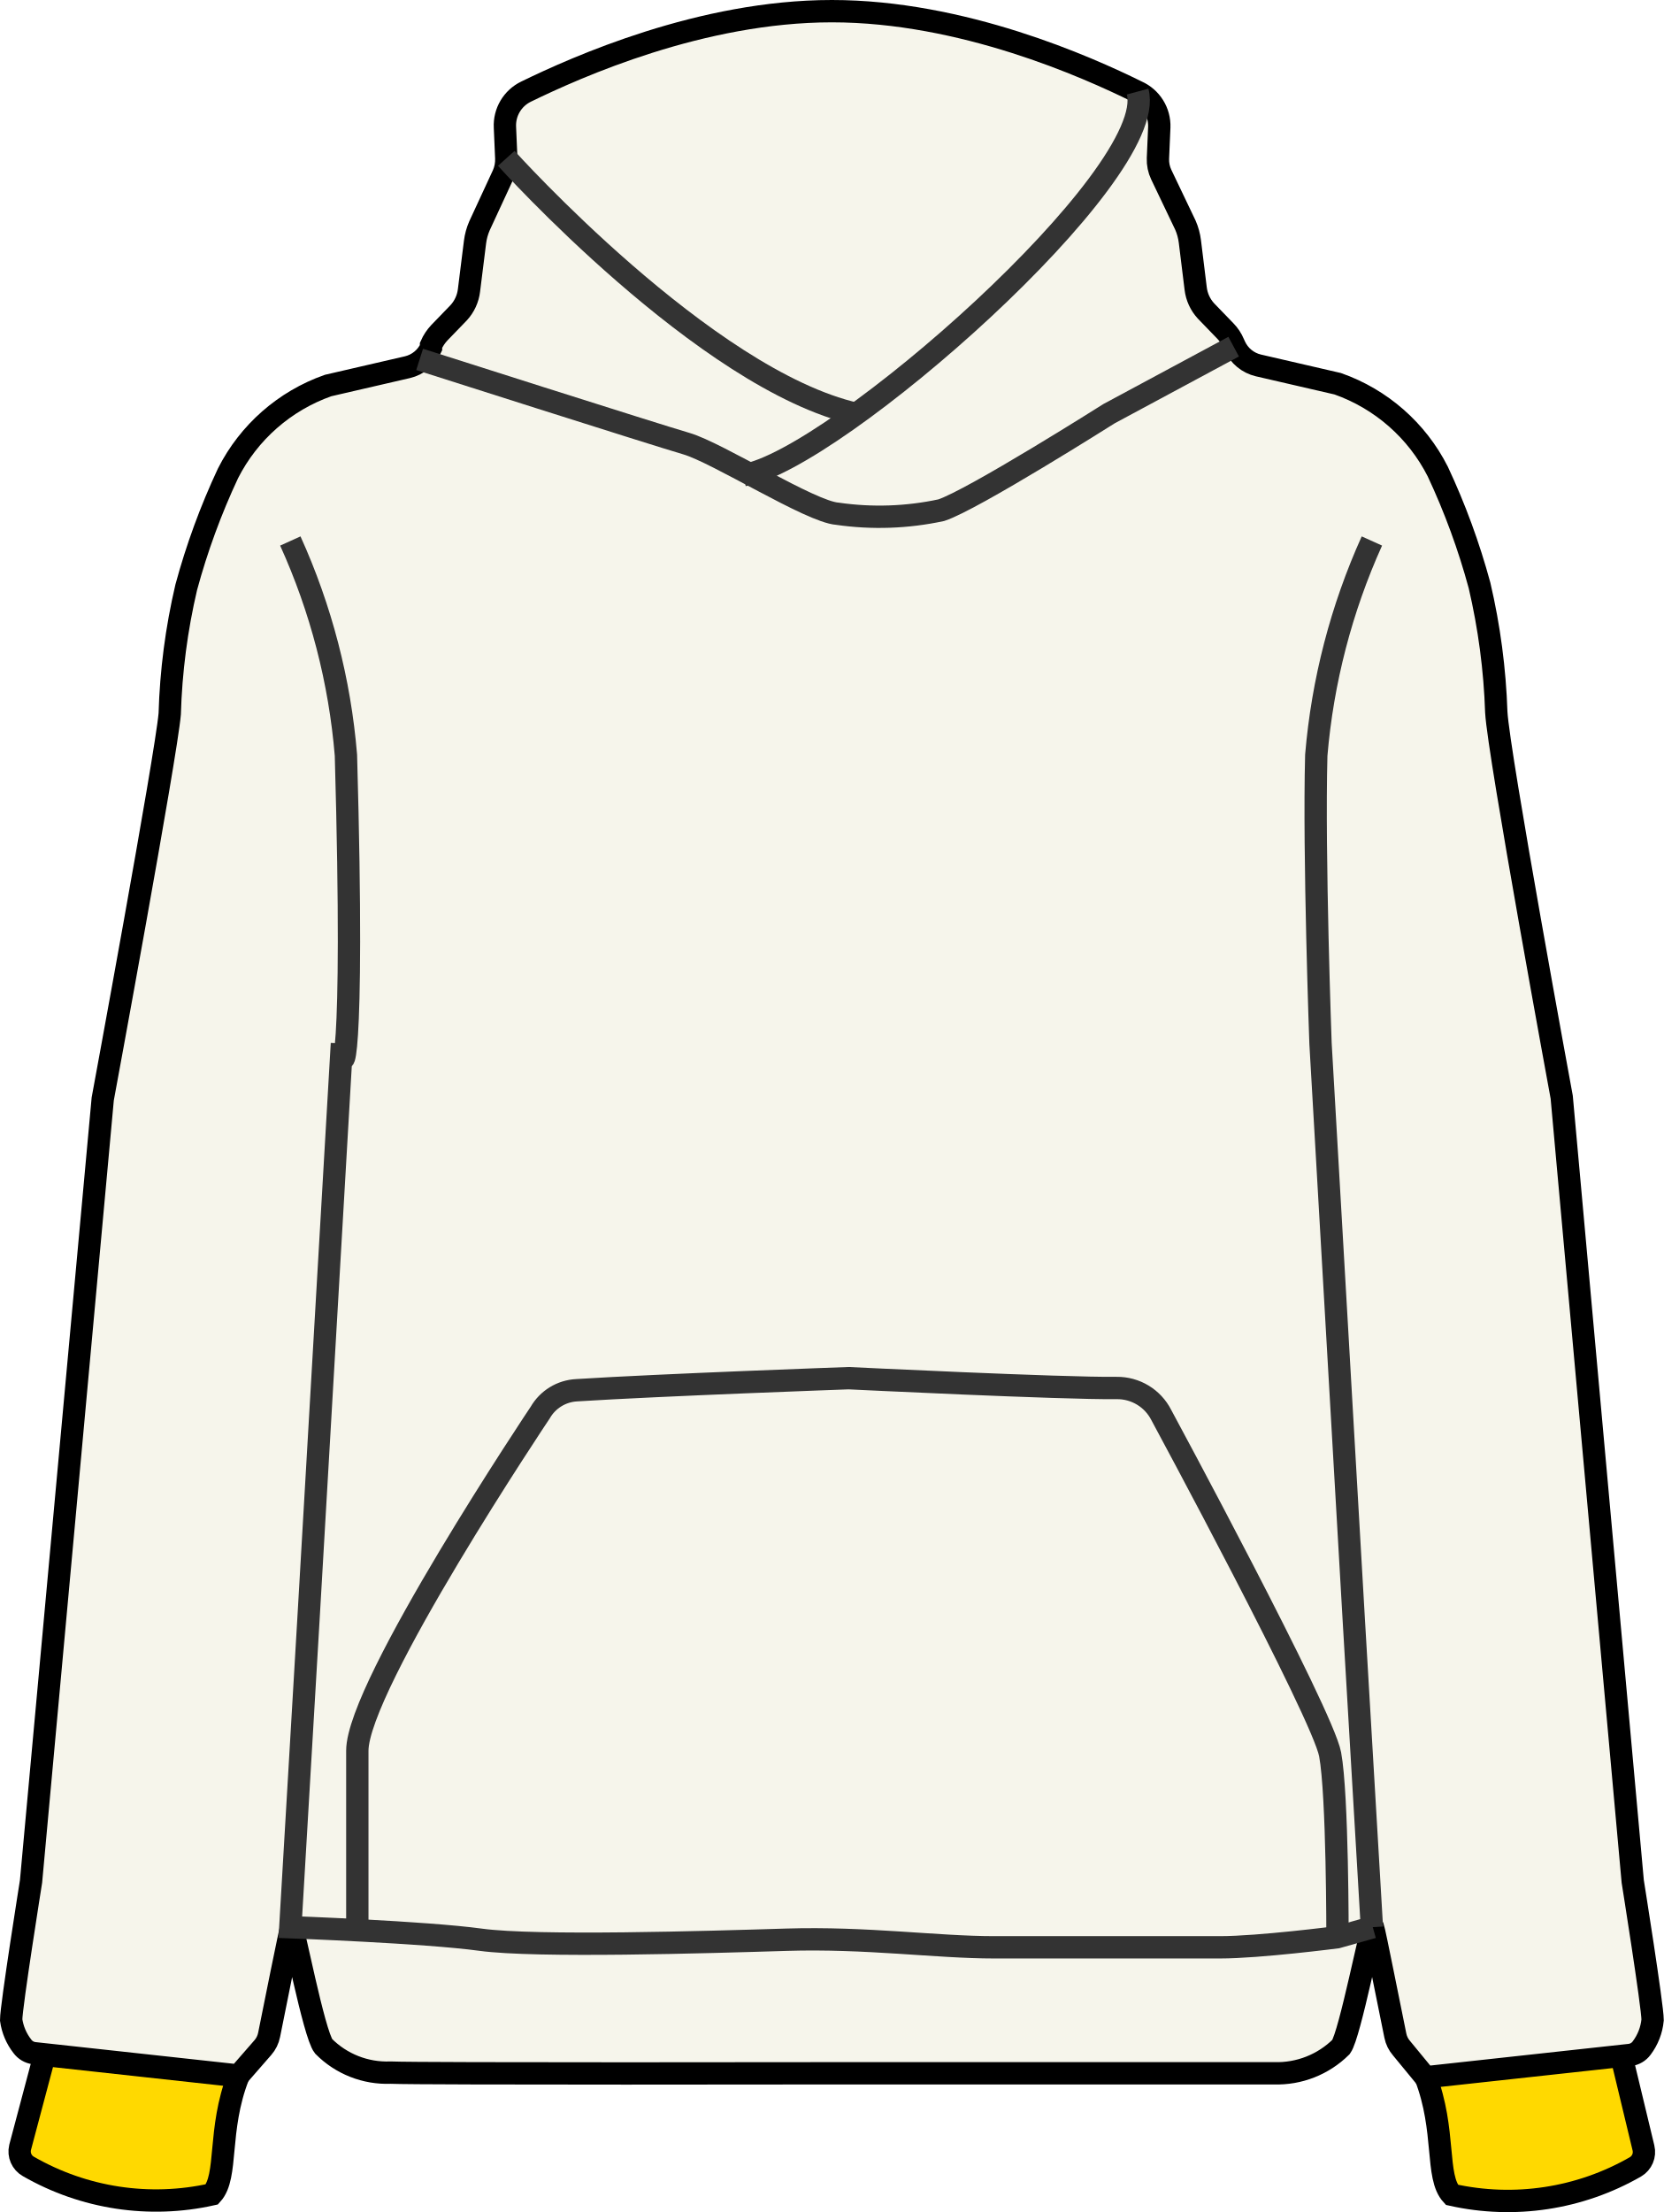
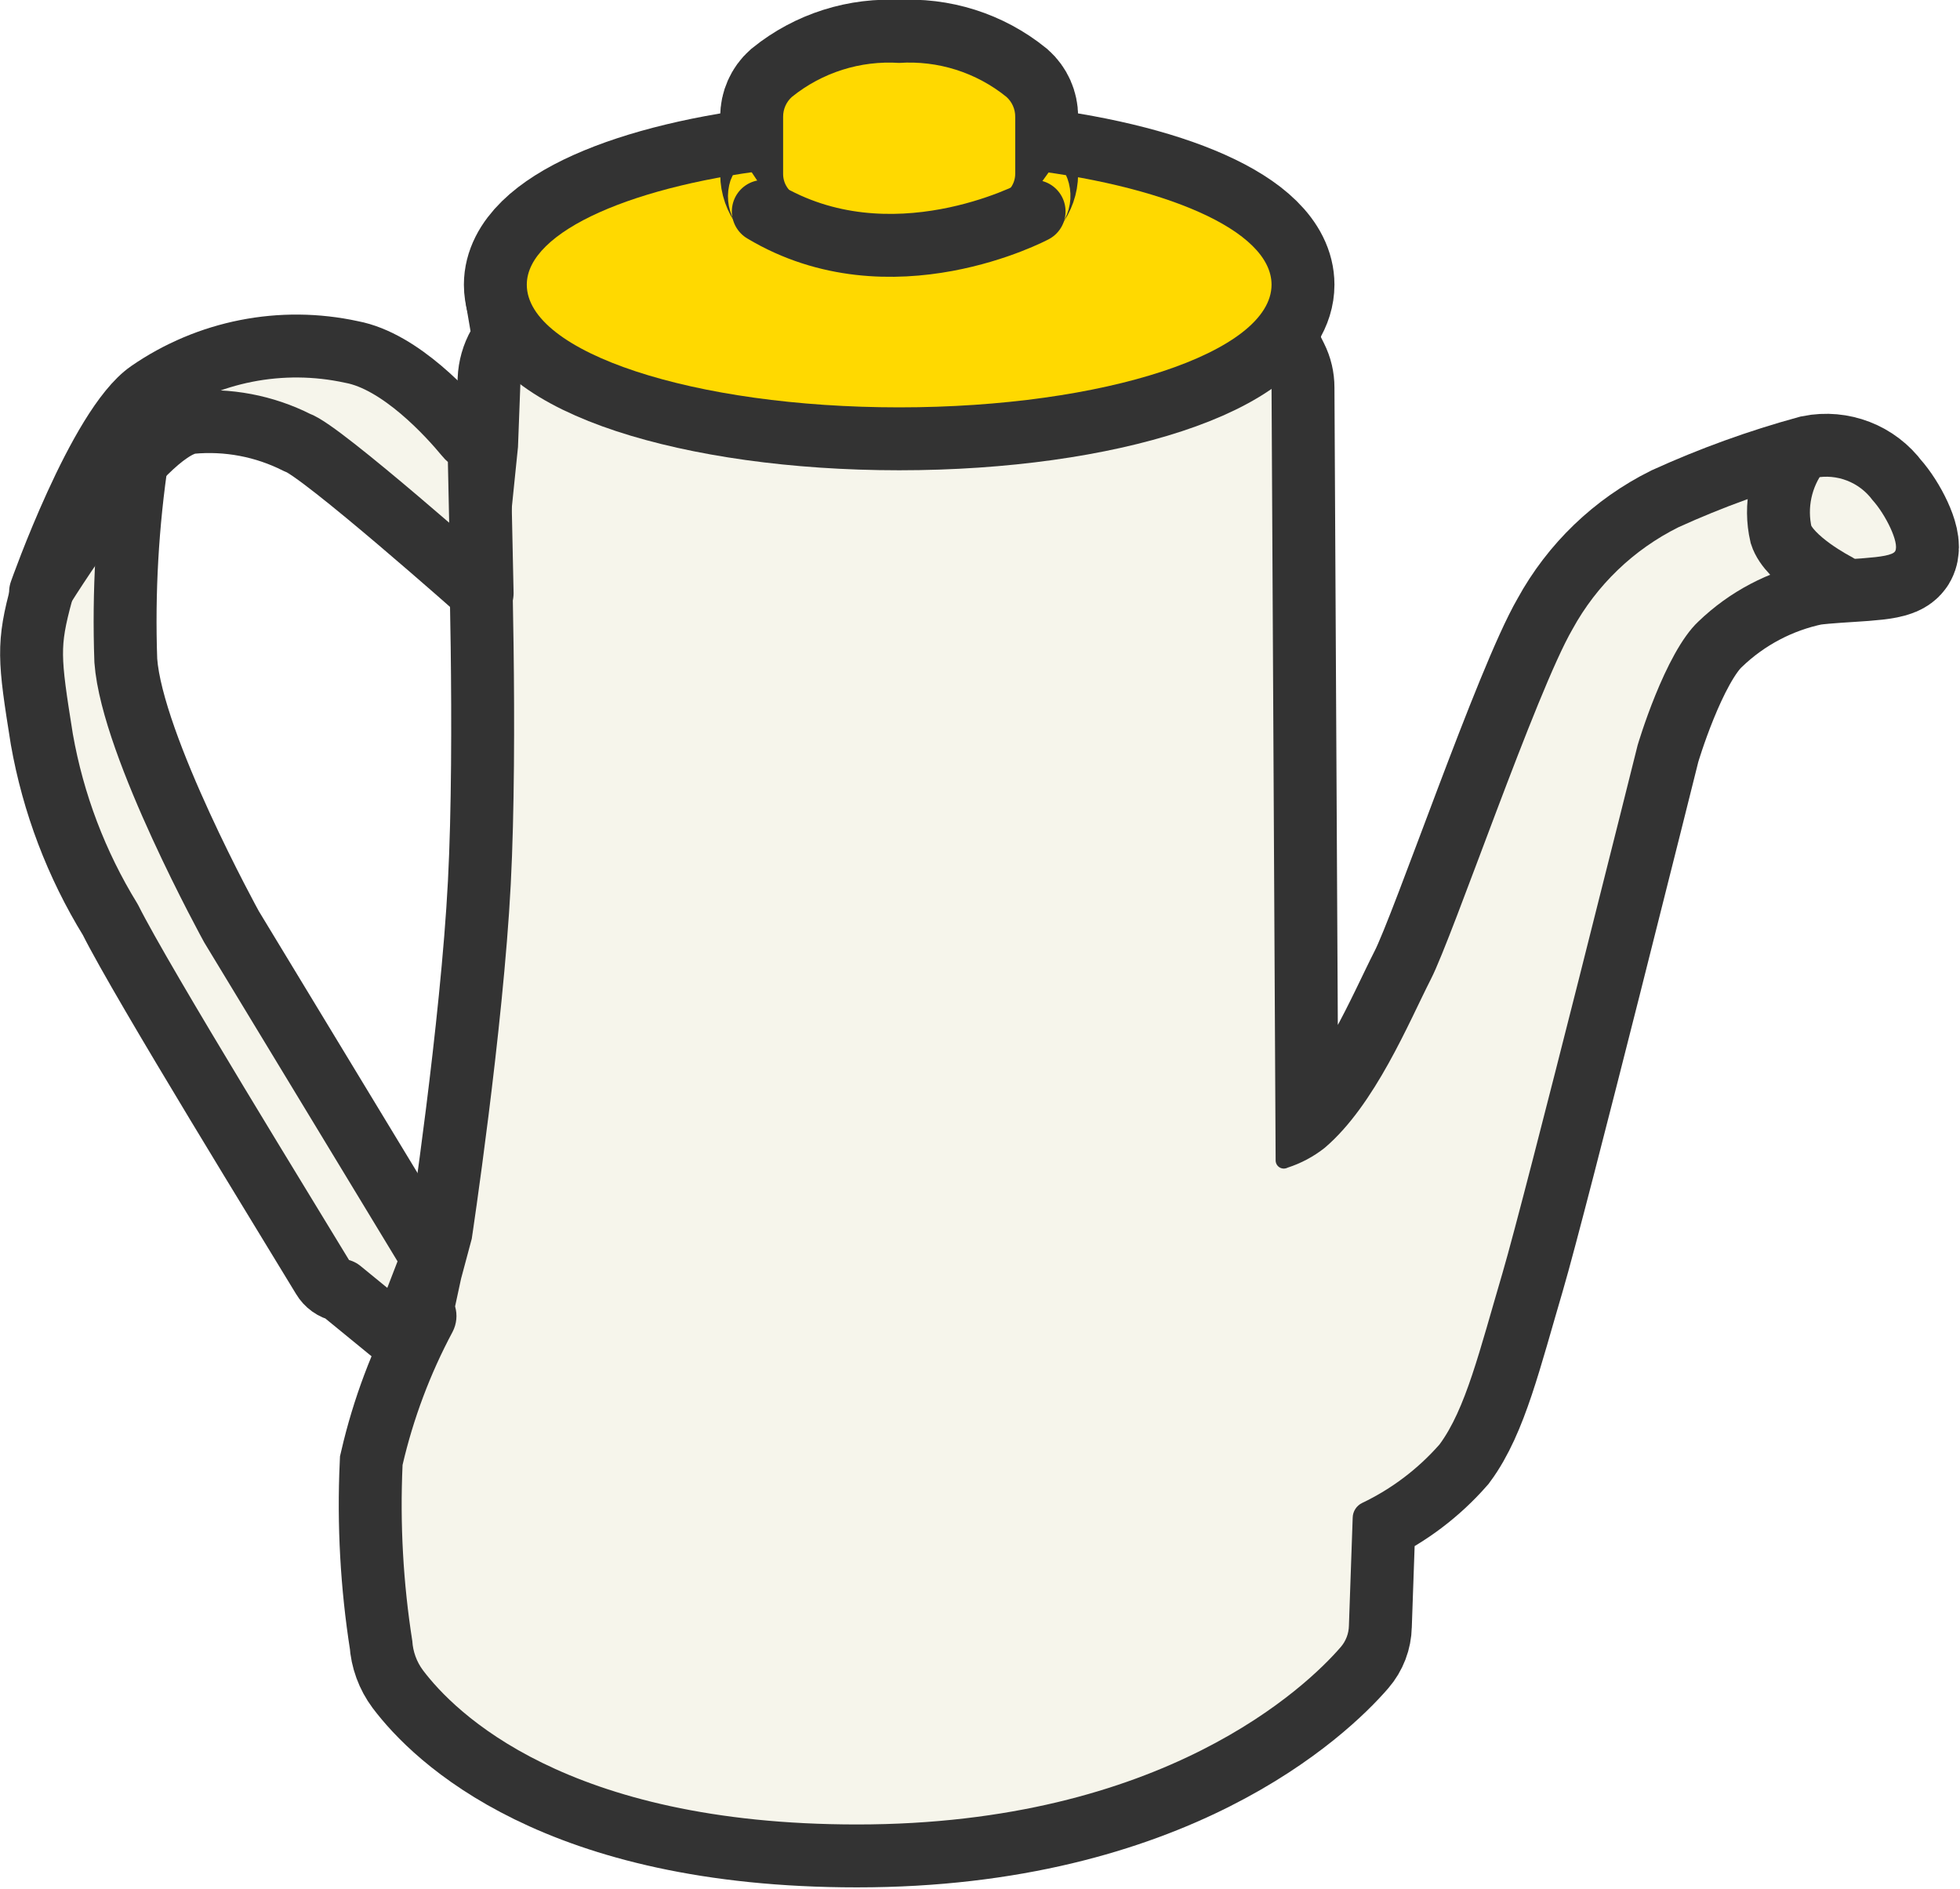
- <svg xmlns="http://www.w3.org/2000/svg" viewBox="0 0 74.5 99.03">
+ <svg xmlns="http://www.w3.org/2000/svg" viewBox="0 0 62.32 60.04">
  <defs>
-     <style>.cls-1{fill:#ffd900;}.cls-1,.cls-2{stroke:#000;}.cls-1,.cls-2,.cls-3{stroke-miterlimit:10;}.cls-2{fill:#f6f5eb;}.cls-3{fill:none;stroke:#333;}</style>
+     <style>.cls-1,.cls-5{fill:none;stroke-miterlimit:10;}.cls-1,.cls-3,.cls-5{stroke:#333;}.cls-1{stroke-width:4px;}.cls-2,.cls-3{fill:#f6f5eb;}.cls-3,.cls-5{stroke-linecap:round;stroke-width:2px;}.cls-3{stroke-linejoin:round;}.cls-4{fill:#ffd900;}</style>
  </defs>
  <g id="レイヤー_2" data-name="レイヤー 2">
    <g id="レイヤー_1-2" data-name="レイヤー 1">
-       <path class="cls-1" d="M2,92,.9,96.14a.77.77,0,0,0,.37.85,11.47,11.47,0,0,0,8.22,1.25c.74-.81.24-2.87,1.18-5.29Z" />
-       <path class="cls-1" d="M72.59,92l1,4.16a.77.77,0,0,1-.36.85,11.48,11.48,0,0,1-8.22,1.25c-.75-.81-.25-2.87-1.18-5.29Z" />
-       <path class="cls-2" d="M37.5,92.82s18.15,0,19.55,0a4.08,4.08,0,0,0,3-1.18c.4-.56,1.36-5.54,1.43-5.36s.77,3.75,1,4.85a1.22,1.22,0,0,0,.28.57L63.83,93l9.15-1a.77.77,0,0,0,.53-.31A2.48,2.48,0,0,0,74,90.43c0-.62-.89-6.2-.89-6.2L69.93,49.12S67.1,33.76,67,31.88a29.11,29.11,0,0,0-.75-5.67,31.27,31.27,0,0,0-1.87-5.1,8,8,0,0,0-4.48-3.93l-3.55-.82a1.55,1.55,0,0,1-1.06-.87l-.05-.11a1.76,1.76,0,0,0-.37-.56l-.87-.9a1.79,1.79,0,0,1-.46-1l-.26-2.11a2.64,2.64,0,0,0-.2-.73L52,7.82a1.55,1.55,0,0,1-.15-.73l.06-1.39a1.68,1.68,0,0,0-1-1.6C48.68,3,43.1.5,37.25.5h0C31.4.5,25.82,3,23.56,4.1a1.68,1.68,0,0,0-.95,1.6l.06,1.39a1.67,1.67,0,0,1-.14.73l-1.06,2.29a2.64,2.64,0,0,0-.2.73L21,13a1.79,1.79,0,0,1-.46,1l-.87.9a2,2,0,0,0-.37.56l0,.11a1.55,1.55,0,0,1-1.06.87l-3.55.82a8,8,0,0,0-4.48,3.93,31.27,31.27,0,0,0-1.87,5.1,28.38,28.38,0,0,0-.74,5.67c-.16,1.88-3,17.24-3,17.24L1.39,84.23S.5,89.81.5,90.43A2.48,2.48,0,0,0,1,91.61a.77.77,0,0,0,.53.31l9.15,1,1.09-1.25a1.22,1.22,0,0,0,.28-.57c.22-1.1.94-4.69,1-4.85s1,4.8,1.44,5.36a4,4,0,0,0,3,1.18C18.85,92.85,37.5,92.82,37.5,92.82Z" />
-       <path class="cls-3" d="M16,86.28v-7.9c0-2.91,8.19-15.14,8.19-15.14a2,2,0,0,1,1.63-1C29.61,62,38,61.7,38,61.7s9.58.47,12,.44a2.21,2.21,0,0,1,2,1.21s7.22,13.37,7.56,15.19.33,8.19.33,8.19" />
-       <path class="cls-3" d="M22.67,7.09S31.58,17,38.35,18.53" />
-       <path class="cls-3" d="M50.94,4.1c1,3.72-13.57,16.51-17.63,17.17" />
-       <path class="cls-3" d="M18.79,16.09s10.53,3.36,11.94,3.77S36.3,22.92,37.5,23a13.15,13.15,0,0,0,4.65-.16c1.41-.46,7.51-4.32,7.51-4.32l5.58-3" />
-       <path class="cls-3" d="M61.47,86.28l-1.6.45s-3.49.45-5.23.45H44.51c-2.57,0-5.72-.45-9.29-.34s-11.21.34-13.7,0S13,86.28,13,86.28l.81-13.75,1.5-25.81c-.06,1.6.59,1.56.18-12.91A29,29,0,0,0,13,24.22" />
-       <path class="cls-3" d="M61.43,86.28l-.81-13.75L59.13,46.72s-.31-8.43-.19-12.91a29.29,29.29,0,0,1,2.49-9.59" />
+       <path class="cls-1" d="M40,10.09v.81a1.31,1.31,0,0,0,.13.55l.18.36a1.13,1.13,0,0,1,.12.51l.13,24.58a.26.26,0,0,0,.38.22,3.77,3.77,0,0,0,1.18-.63c1.6-1.36,2.68-4,3.38-5.37S48.84,22,50,20a7.8,7.8,0,0,1,3.37-3.24,29,29,0,0,1,4.34-1.57,1.83,1.83,0,0,1,1.83.71c.41.45.86,1.36.72,1.62s-1.62.22-2.69.36A7.25,7.25,0,0,0,54,19.76c-1.07,1-1.93,3.93-1.93,3.93S48.5,38,47.77,40.48s-1.17,4.32-2,5.44a7.69,7.69,0,0,1-2.46,1.86.53.53,0,0,0-.3.47l-.12,3.43a1.07,1.07,0,0,1-.26.68C41.57,53.59,37,58,27.25,58c-9.28,0-12.81-3.59-13.8-4.9a1.73,1.73,0,0,1-.34-.93,27.92,27.92,0,0,1-.31-5.6,17.24,17.24,0,0,1,1.59-4.23,1.09,1.09,0,0,0,.08-.81l.19-.88L15,39.38s1-6.63,1.24-11.27,0-11.65,0-11.65l.23-2.25.08-2.12a1.39,1.39,0,0,1,.18-.63l.25-.41a1,1,0,0,0,0-.58L16.78,9.3" />
+       <path class="cls-2" d="M40,10.09v.81a1.31,1.31,0,0,0,.13.55l.18.36a1.13,1.13,0,0,1,.12.51l.13,24.58a.26.26,0,0,0,.38.22,3.77,3.77,0,0,0,1.18-.63c1.6-1.36,2.68-4,3.38-5.37S48.84,22,50,20a7.8,7.8,0,0,1,3.37-3.24,29,29,0,0,1,4.34-1.57,1.83,1.83,0,0,1,1.83.71c.41.45.86,1.36.72,1.62s-1.62.22-2.69.36A7.25,7.25,0,0,0,54,19.76c-1.07,1-1.93,3.93-1.93,3.93S48.5,38,47.77,40.48s-1.17,4.32-2,5.44a7.69,7.69,0,0,1-2.46,1.86.53.53,0,0,0-.3.47l-.12,3.43a1.07,1.07,0,0,1-.26.68C41.57,53.59,37,58,27.25,58c-9.28,0-12.81-3.59-13.8-4.9a1.73,1.73,0,0,1-.34-.93,27.92,27.92,0,0,1-.31-5.6,17.24,17.24,0,0,1,1.59-4.23,1.09,1.09,0,0,0,.08-.81l.19-.88L15,39.38s1-6.63,1.24-11.27,0-11.65,0-11.65l.23-2.25.08-2.12a1.39,1.39,0,0,1,.18-.63l.25-.41a1,1,0,0,0,0-.58L16.78,9.3" />
+       <path class="cls-3" d="M4.37,14.5A35.25,35.25,0,0,0,4,21c.2,2.72,3.36,8.46,3.36,8.46L13.75,40l-1,2.59-1.92-1.57a.85.85,0,0,1-.56-.4c-1-1.66-5.74-9.34-6.76-11.38A16.38,16.38,0,0,1,1.33,23.5c-.41-2.57-.46-3,0-4.68A8.38,8.38,0,0,1,4.37,14.5Z" />
+       <path class="cls-3" d="M15.23,14.17l.07-.06a.7.7,0,0,1-.48-.26c-.52-.63-2.08-2.37-3.64-2.66a8.24,8.24,0,0,0-6.44,1.27c-1.6,1.11-3.45,6.36-3.45,6.36s3.14-5.15,4.78-5.39a6.19,6.19,0,0,1,3.38.64c.73.22,5.88,4.79,5.88,4.79Z" />
+       <path class="cls-1" d="M24.9,5.35c-4.73.51-8.15,2-8.15,3.7,0,2.15,5.3,3.9,11.84,3.9s11.84-1.75,11.84-3.9c0-1.73-3.42-3.19-8.15-3.7" />
+       <path class="cls-4" d="M24.9,5.35c-4.73.51-8.15,2-8.15,3.7,0,2.15,5.3,3.9,11.84,3.9s11.84-1.75,11.84-3.9c0-1.73-3.42-3.19-8.15-3.7" />
+       <path class="cls-1" d="M24.73,6.72,25,6.54A.38.38,0,0,0,25.06,6h0a.76.76,0,0,1-.16-.46V3.71a.84.84,0,0,1,.28-.63A4.92,4.92,0,0,1,28.59,2,4.9,4.9,0,0,1,32,3.08a.84.84,0,0,1,.28.63V5.53a.76.76,0,0,1-.16.46h0a.38.38,0,0,0,.08.55l.25.18" />
+       <path class="cls-4" d="M24.73,6.72,25,6.54A.38.38,0,0,0,25.06,6h0a.76.76,0,0,1-.16-.46V3.71a.84.84,0,0,1,.28-.63A4.92,4.92,0,0,1,28.59,2,4.9,4.9,0,0,1,32,3.08a.84.84,0,0,1,.28.63V5.53a.76.76,0,0,1-.16.46h0a.38.38,0,0,0,.08.55l.25.18" />
+       <path class="cls-5" d="M57.19,14.37A3.17,3.17,0,0,0,56.63,17c.26.81,1.76,1.58,1.76,1.58" />
+       <path class="cls-5" d="M32.88,6.72s-4.56,2.43-8.61,0" />
    </g>
  </g>
</svg>
